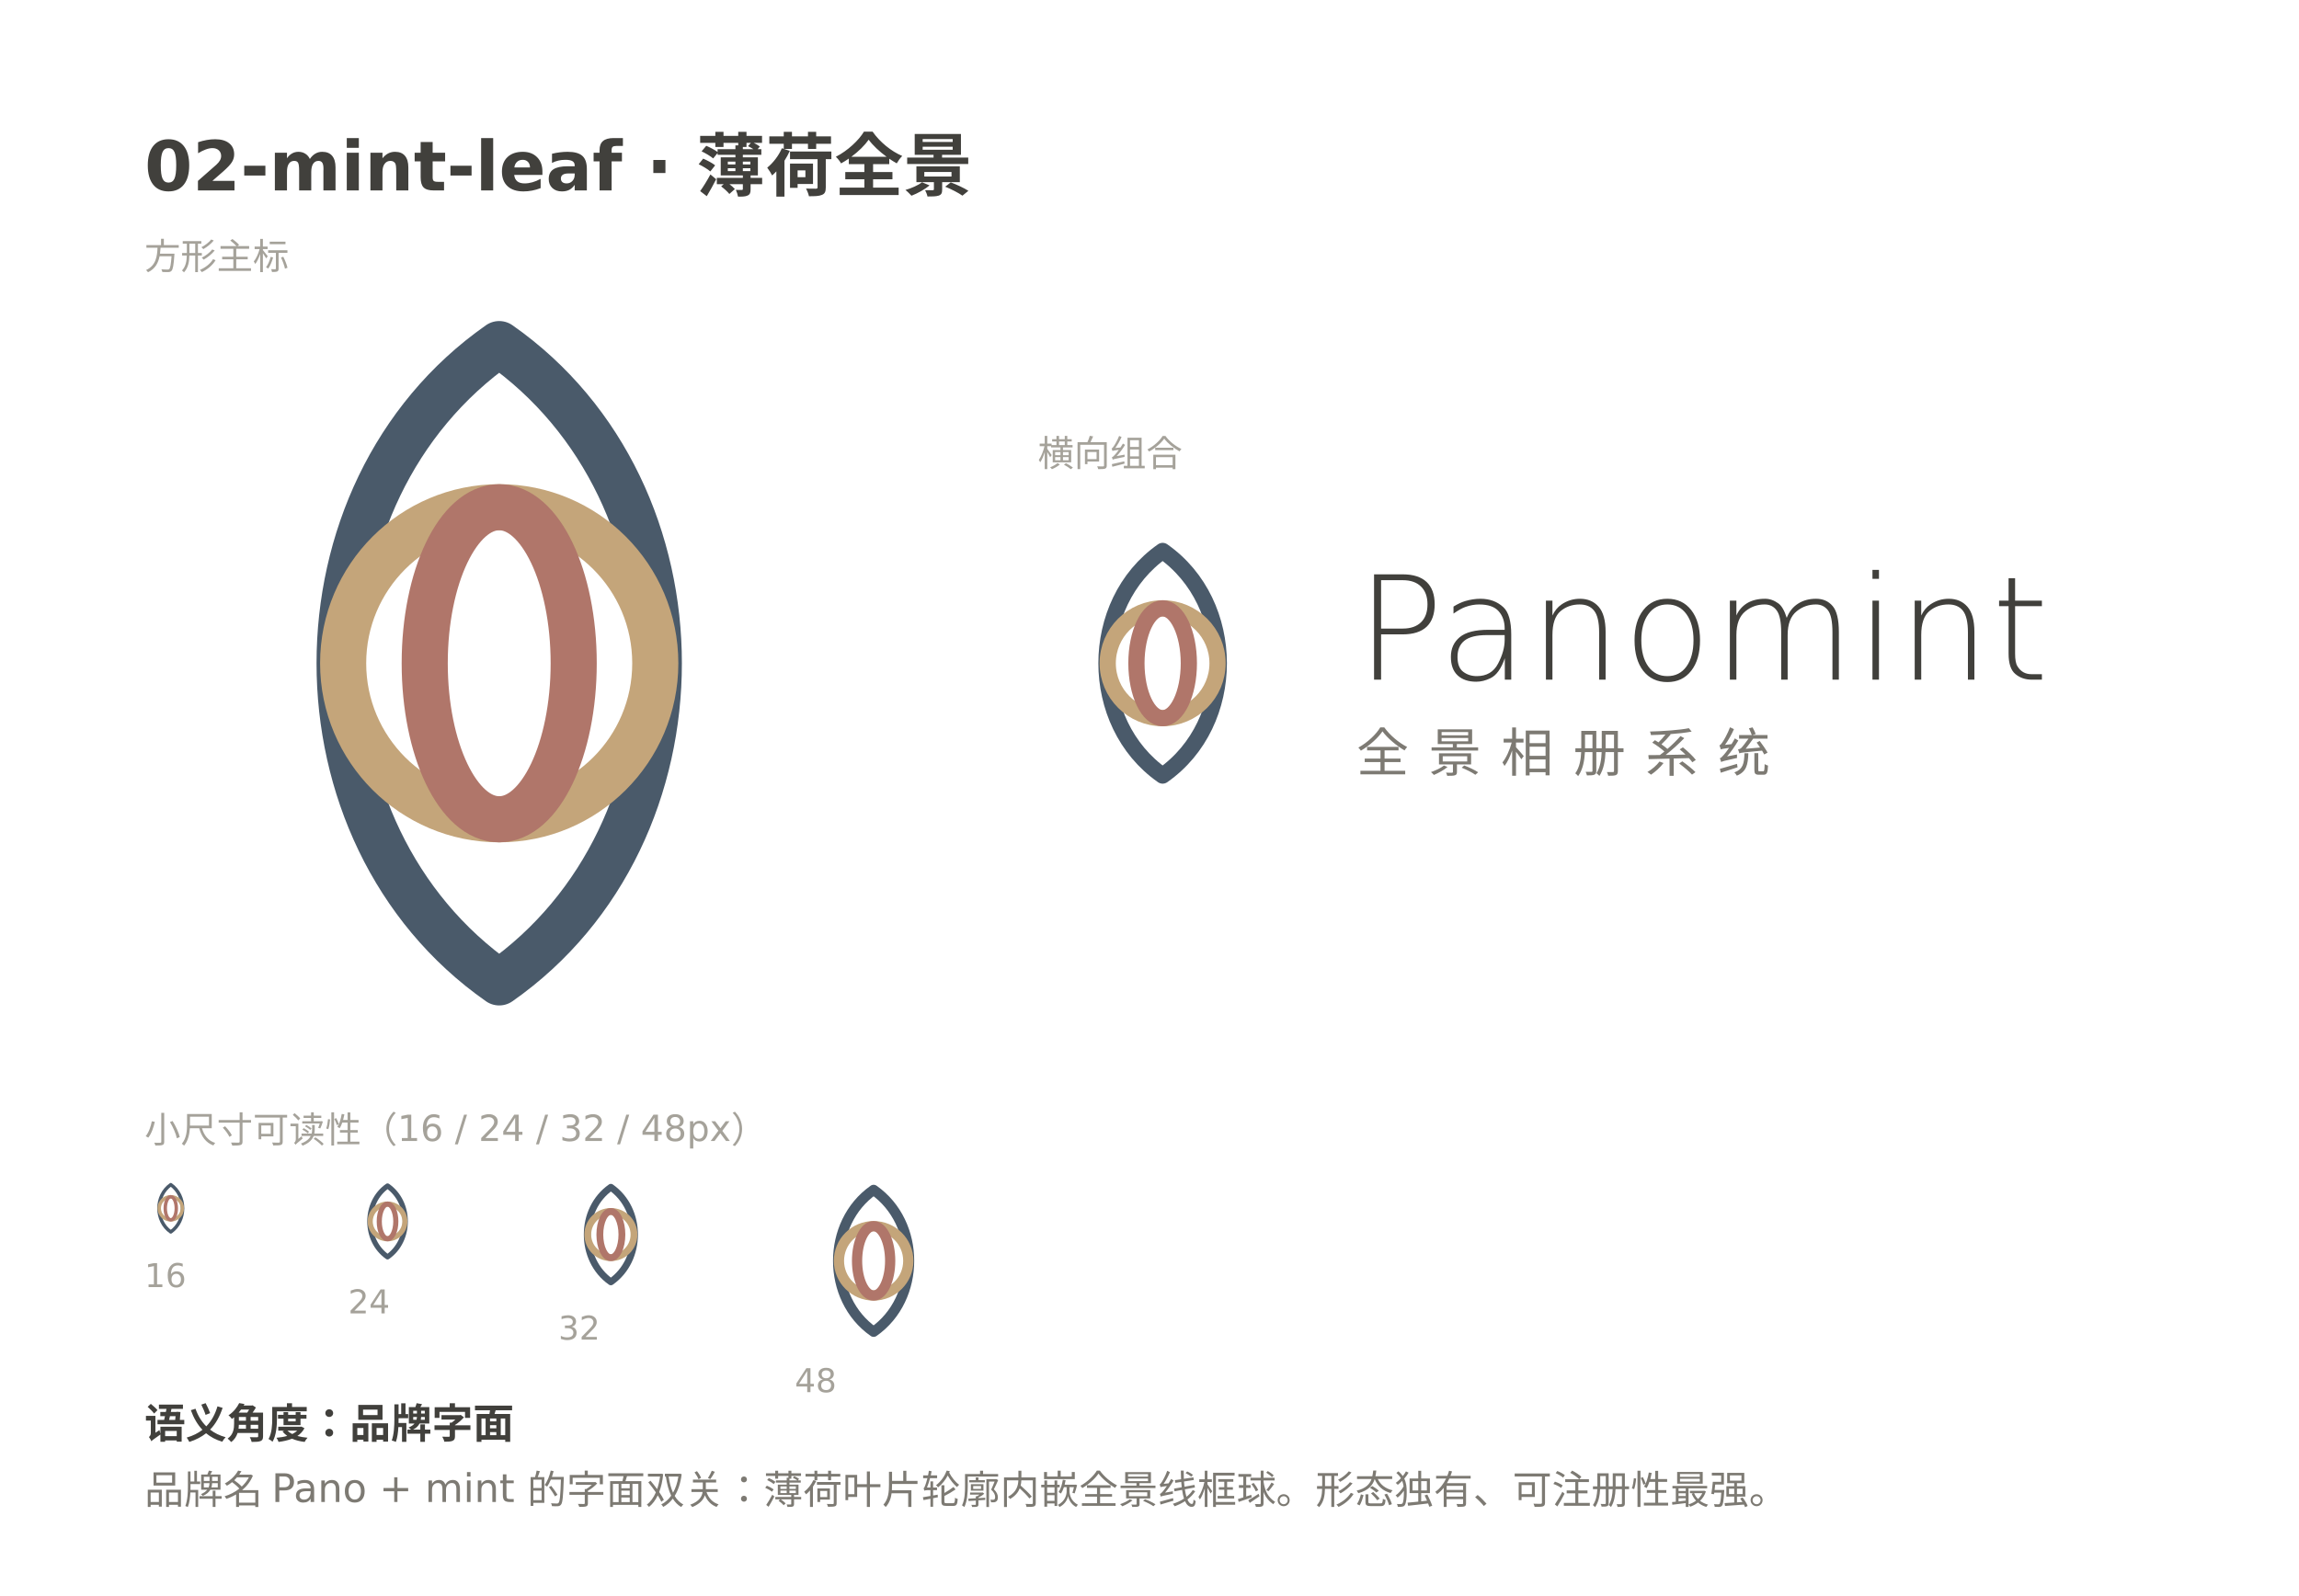
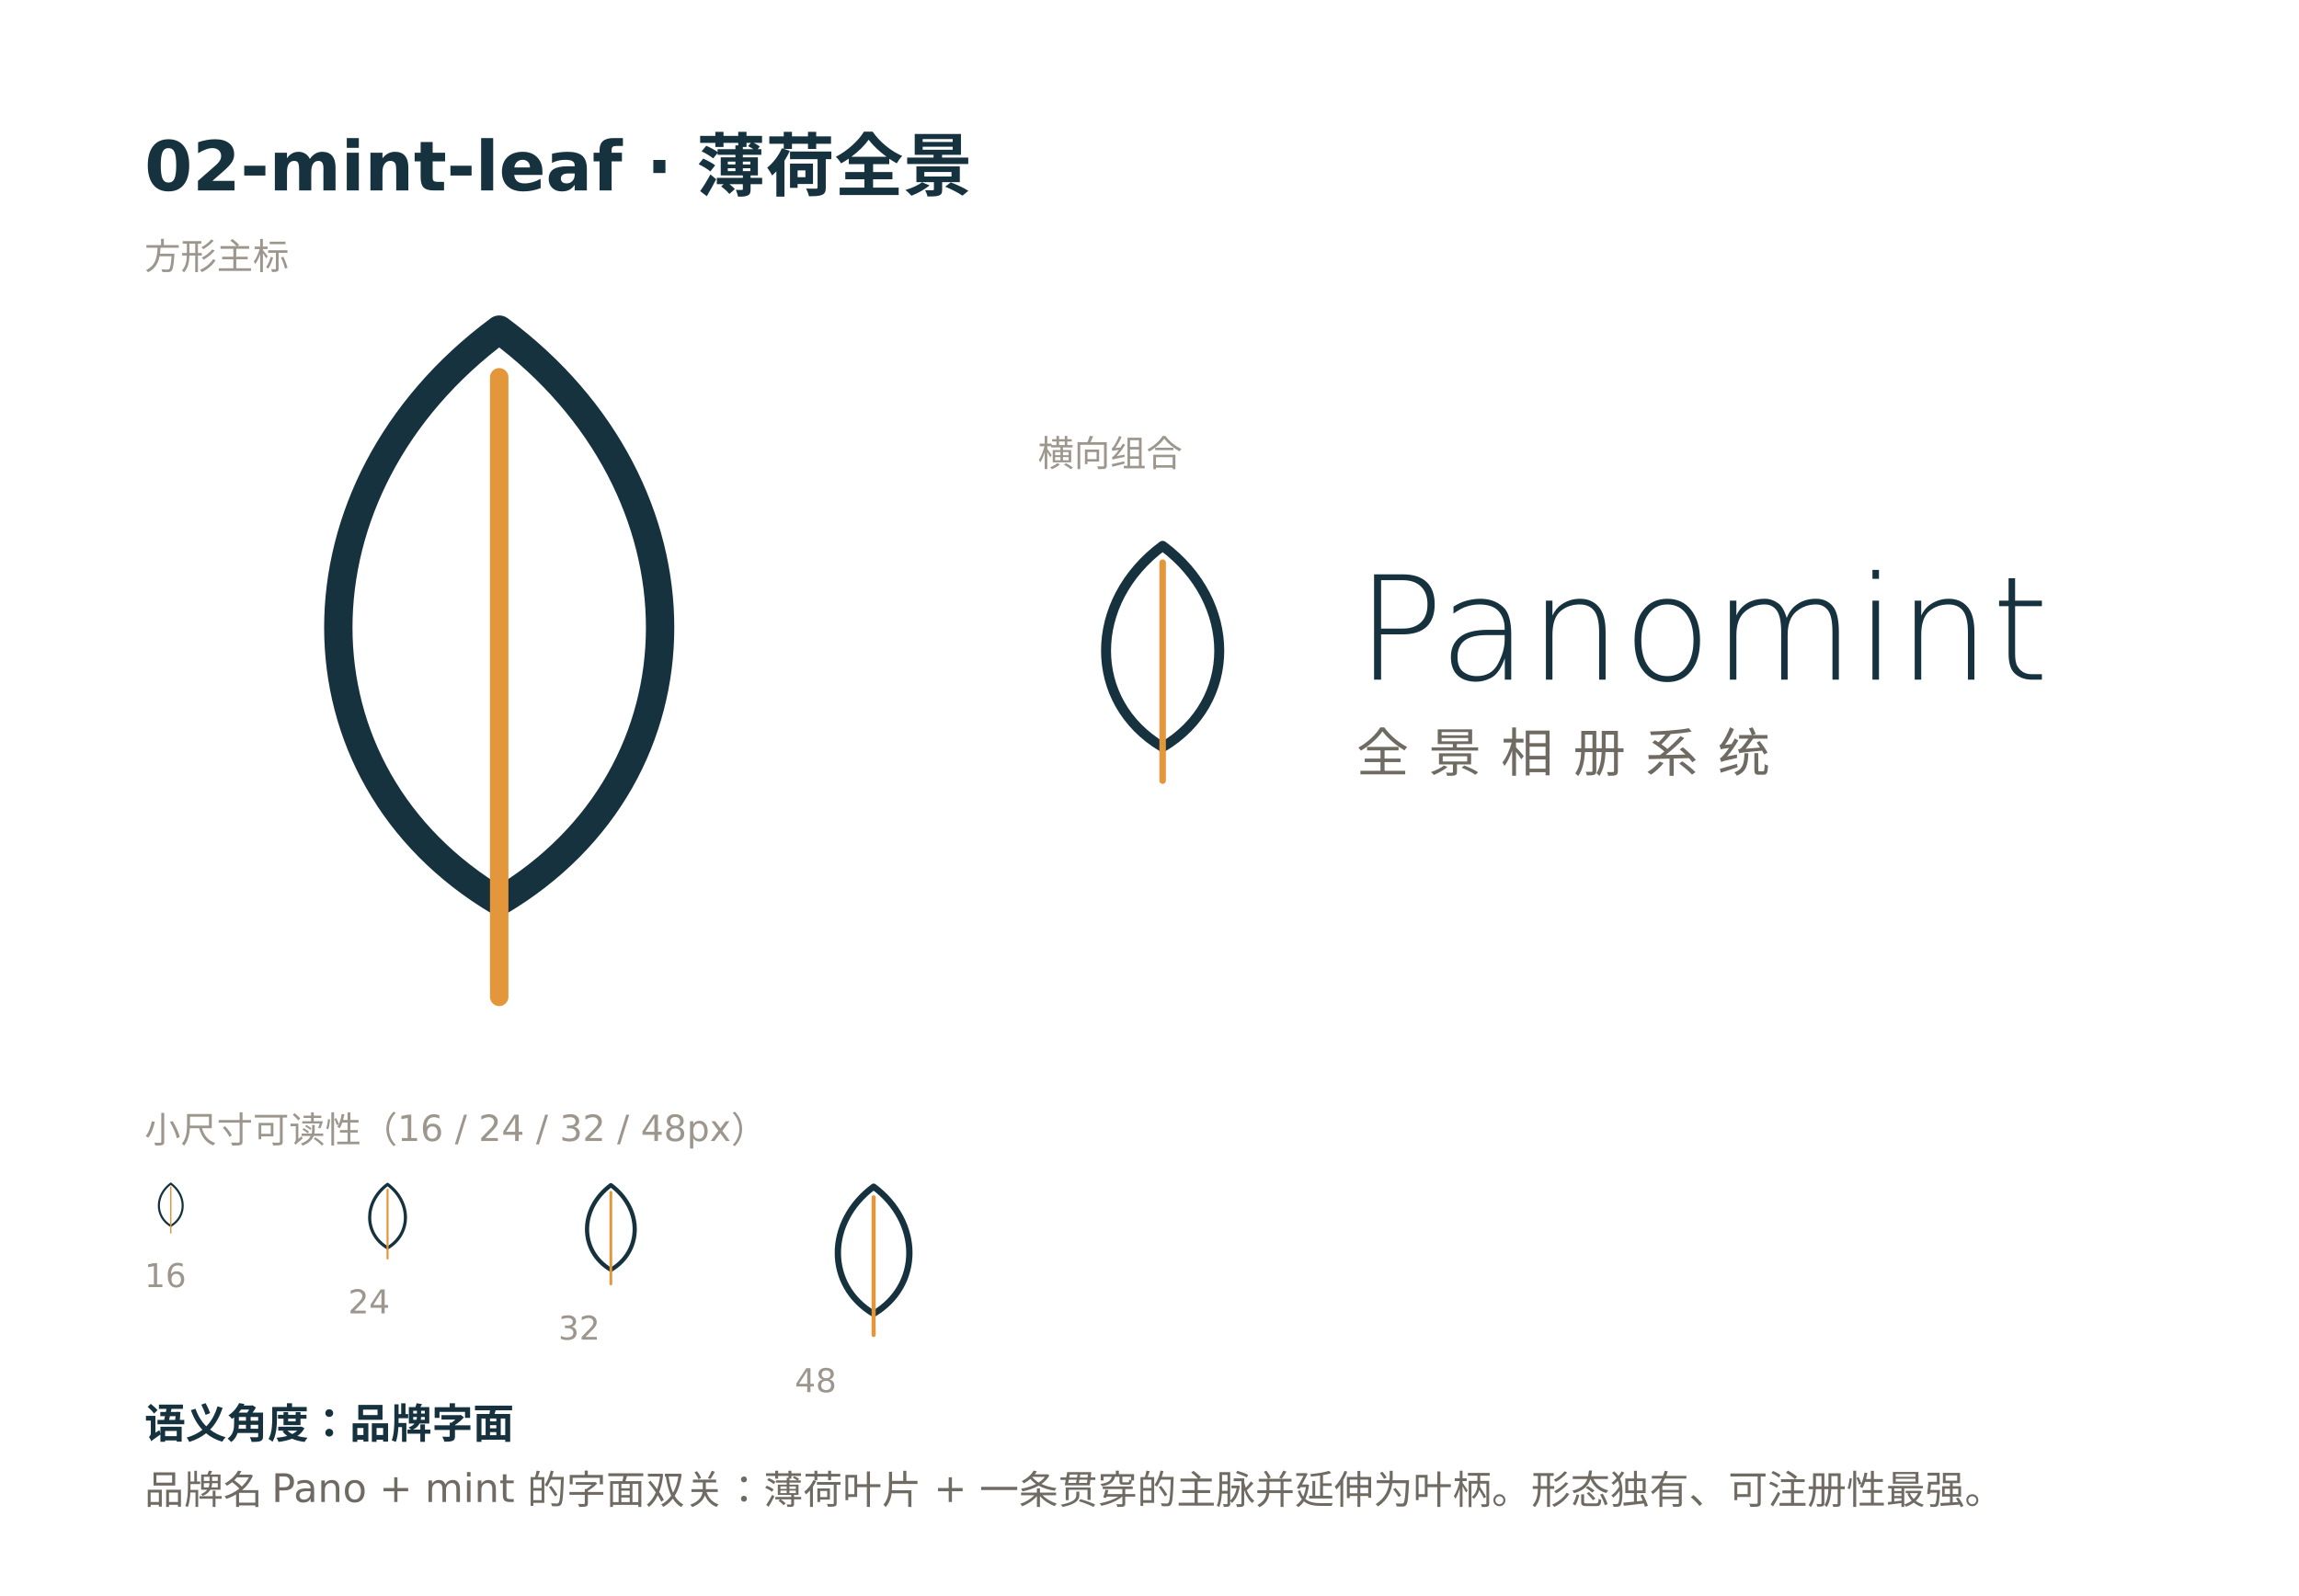
<svg xmlns="http://www.w3.org/2000/svg" width="700" height="486" viewBox="0 0 700 486">
-   <text x="44.0" y="58.0" font-family="&quot;Outfit&quot;,&quot;Segoe UI&quot;,&quot;Noto Sans SC&quot;,&quot;PingFang SC&quot;,&quot;Microsoft YaHei&quot;,&quot;DejaVu Sans&quot;,&quot;Liberation Sans&quot;,&quot;Helvetica Neue&quot;,sans-serif" font-size="21" font-weight="600" fill="#41403c" text-anchor="start">02-mint-leaf  ·  薄荷全景</text>
-   <text x="44.0" y="82.0" font-family="&quot;Outfit&quot;,&quot;Segoe UI&quot;,&quot;Noto Sans SC&quot;,&quot;PingFang SC&quot;,&quot;Microsoft YaHei&quot;,&quot;DejaVu Sans&quot;,&quot;Liberation Sans&quot;,&quot;Helvetica Neue&quot;,sans-serif" font-size="11" font-weight="400" fill="#a5a29a" text-anchor="start">方形主标</text>
+   <text x="44.0" y="58.0" font-family="&quot;Outfit&quot;,&quot;Segoe UI&quot;,&quot;Noto Sans SC&quot;,&quot;PingFang SC&quot;,&quot;Microsoft YaHei&quot;,&quot;DejaVu Sans&quot;,&quot;Liberation Sans&quot;,&quot;Helvetica Neue&quot;,sans-serif" font-size="21" font-weight="600" fill="#16323F" text-anchor="start">02-mint-leaf  ·  薄荷全景</text>
+   <text x="44.0" y="82.0" font-family="&quot;Outfit&quot;,&quot;Segoe UI&quot;,&quot;Noto Sans SC&quot;,&quot;PingFang SC&quot;,&quot;Microsoft YaHei&quot;,&quot;DejaVu Sans&quot;,&quot;Liberation Sans&quot;,&quot;Helvetica Neue&quot;,sans-serif" font-size="11" font-weight="400" fill="#9c968c" text-anchor="start">方形主标</text>
  <svg x="44" y="94" width="216" height="216" viewBox="0 0 100 100" fill="none">
-     <path d="M50 5 C80 26 80 74 50 95 C20 74 20 26 50 5 Z" fill="none" stroke="#4a5a6a" stroke-width="6.5" stroke-linecap="round" stroke-linejoin="round" />
-     <circle cx="50" cy="50" r="22" fill="none" stroke="#c4a57a" stroke-width="6.5" stroke-linecap="round" stroke-linejoin="round" />
-     <ellipse cx="50" cy="50" rx="10.5" ry="22" fill="none" stroke="#b0766a" stroke-width="6.5" stroke-linecap="round" stroke-linejoin="round" />
+     <g transform="translate(50 50) scale(1.12) translate(-50 -50)">
+       <path d="M50 8 C77 28 77 64 50 80 C23 64 23 28 50 8 Z" fill="none" stroke="#16323F" stroke-width="3.57" stroke-linecap="round" stroke-linejoin="round" />
+       <path d="M50 14 V92" fill="none" stroke="#E4963A" stroke-width="2.32" stroke-linecap="round" stroke-linejoin="round" />
+     </g>
  </svg>
-   <text x="316.0" y="142.0" font-family="&quot;Outfit&quot;,&quot;Segoe UI&quot;,&quot;Noto Sans SC&quot;,&quot;PingFang SC&quot;,&quot;Microsoft YaHei&quot;,&quot;DejaVu Sans&quot;,&quot;Liberation Sans&quot;,&quot;Helvetica Neue&quot;,sans-serif" font-size="11" font-weight="400" fill="#a5a29a" text-anchor="start">横向组合</text>
+   <text x="316.0" y="142.0" font-family="&quot;Outfit&quot;,&quot;Segoe UI&quot;,&quot;Noto Sans SC&quot;,&quot;PingFang SC&quot;,&quot;Microsoft YaHei&quot;,&quot;DejaVu Sans&quot;,&quot;Liberation Sans&quot;,&quot;Helvetica Neue&quot;,sans-serif" font-size="11" font-weight="400" fill="#9c968c" text-anchor="start">横向组合</text>
  <svg x="316" y="154" width="340" height="96" viewBox="0 0 340 96">
    <svg x="0" y="10" width="76" height="76" viewBox="0 0 100 100">
-       <path d="M50 5 C80 26 80 74 50 95 C20 74 20 26 50 5 Z" fill="none" stroke="#4a5a6a" stroke-width="6.5" stroke-linecap="round" stroke-linejoin="round" />
-       <circle cx="50" cy="50" r="22" fill="none" stroke="#c4a57a" stroke-width="6.5" stroke-linecap="round" stroke-linejoin="round" />
-       <ellipse cx="50" cy="50" rx="10.5" ry="22" fill="none" stroke="#b0766a" stroke-width="6.5" stroke-linecap="round" stroke-linejoin="round" />
+       <g transform="translate(50 50) scale(1.12) translate(-50 -50)">
+         <path d="M50 8 C77 28 77 64 50 80 C23 64 23 28 50 8 Z" fill="none" stroke="#16323F" stroke-width="3.57" stroke-linecap="round" stroke-linejoin="round" />
+         <path d="M50 14 V92" fill="none" stroke="#E4963A" stroke-width="2.32" stroke-linecap="round" stroke-linejoin="round" />
+       </g>
    </svg>
-     <text x="97.0" y="53.0" font-family="&quot;Outfit&quot;,&quot;Segoe UI&quot;,&quot;Noto Sans SC&quot;,&quot;PingFang SC&quot;,&quot;Microsoft YaHei&quot;,&quot;DejaVu Sans&quot;,&quot;Liberation Sans&quot;,&quot;Helvetica Neue&quot;,sans-serif" font-size="44" font-weight="300" fill="#41403c" text-anchor="start" letter-spacing="0.6">Panomint</text>
-     <text x="97.0" y="81.0" font-family="&quot;Outfit&quot;,&quot;Segoe UI&quot;,&quot;Noto Sans SC&quot;,&quot;PingFang SC&quot;,&quot;Microsoft YaHei&quot;,&quot;DejaVu Sans&quot;,&quot;Liberation Sans&quot;,&quot;Helvetica Neue&quot;,sans-serif" font-size="16" font-weight="300" fill="#7d7a73" text-anchor="start" letter-spacing="6">全景相册系统</text>
+     <text x="97.0" y="53.0" font-family="&quot;Outfit&quot;,&quot;Segoe UI&quot;,&quot;Noto Sans SC&quot;,&quot;PingFang SC&quot;,&quot;Microsoft YaHei&quot;,&quot;DejaVu Sans&quot;,&quot;Liberation Sans&quot;,&quot;Helvetica Neue&quot;,sans-serif" font-size="44" font-weight="300" fill="#16323F" text-anchor="start" letter-spacing="0.6">Panomint</text>
+     <text x="97.0" y="81.0" font-family="&quot;Outfit&quot;,&quot;Segoe UI&quot;,&quot;Noto Sans SC&quot;,&quot;PingFang SC&quot;,&quot;Microsoft YaHei&quot;,&quot;DejaVu Sans&quot;,&quot;Liberation Sans&quot;,&quot;Helvetica Neue&quot;,sans-serif" font-size="16" font-weight="300" fill="#6f6a62" text-anchor="start" letter-spacing="6">全景相册系统</text>
  </svg>
-   <text x="44.0" y="348.0" font-family="&quot;Outfit&quot;,&quot;Segoe UI&quot;,&quot;Noto Sans SC&quot;,&quot;PingFang SC&quot;,&quot;Microsoft YaHei&quot;,&quot;DejaVu Sans&quot;,&quot;Liberation Sans&quot;,&quot;Helvetica Neue&quot;,sans-serif" font-size="11" font-weight="400" fill="#a5a29a" text-anchor="start">小尺寸可读性（16 / 24 / 32 / 48px）</text>
+   <text x="44.0" y="348.0" font-family="&quot;Outfit&quot;,&quot;Segoe UI&quot;,&quot;Noto Sans SC&quot;,&quot;PingFang SC&quot;,&quot;Microsoft YaHei&quot;,&quot;DejaVu Sans&quot;,&quot;Liberation Sans&quot;,&quot;Helvetica Neue&quot;,sans-serif" font-size="11" font-weight="400" fill="#9c968c" text-anchor="start">小尺寸可读性（16 / 24 / 32 / 48px）</text>
  <svg x="44" y="360" width="16" height="16" viewBox="0 0 100 100" fill="none">
-     <path d="M50 5 C80 26 80 74 50 95 C20 74 20 26 50 5 Z" fill="none" stroke="#4a5a6a" stroke-width="6.5" stroke-linecap="round" stroke-linejoin="round" />
-     <circle cx="50" cy="50" r="22" fill="none" stroke="#c4a57a" stroke-width="6.5" stroke-linecap="round" stroke-linejoin="round" />
-     <ellipse cx="50" cy="50" rx="10.5" ry="22" fill="none" stroke="#b0766a" stroke-width="6.5" stroke-linecap="round" stroke-linejoin="round" />
+     <g transform="translate(50 50) scale(1.12) translate(-50 -50)">
+       <path d="M50 8 C77 28 77 64 50 80 C23 64 23 28 50 8 Z" fill="none" stroke="#16323F" stroke-width="3.57" stroke-linecap="round" stroke-linejoin="round" />
+       <path d="M50 14 V92" fill="none" stroke="#E4963A" stroke-width="2.32" stroke-linecap="round" stroke-linejoin="round" />
+     </g>
  </svg>
-   <text x="44.0" y="392.0" font-family="&quot;Outfit&quot;,&quot;Segoe UI&quot;,&quot;Noto Sans SC&quot;,&quot;PingFang SC&quot;,&quot;Microsoft YaHei&quot;,&quot;DejaVu Sans&quot;,&quot;Liberation Sans&quot;,&quot;Helvetica Neue&quot;,sans-serif" font-size="10" font-weight="400" fill="#a5a29a" text-anchor="start">16</text>
+   <text x="44.0" y="392.0" font-family="&quot;Outfit&quot;,&quot;Segoe UI&quot;,&quot;Noto Sans SC&quot;,&quot;PingFang SC&quot;,&quot;Microsoft YaHei&quot;,&quot;DejaVu Sans&quot;,&quot;Liberation Sans&quot;,&quot;Helvetica Neue&quot;,sans-serif" font-size="10" font-weight="400" fill="#9c968c" text-anchor="start">16</text>
  <svg x="106" y="360" width="24" height="24" viewBox="0 0 100 100" fill="none">
-     <path d="M50 5 C80 26 80 74 50 95 C20 74 20 26 50 5 Z" fill="none" stroke="#4a5a6a" stroke-width="6.5" stroke-linecap="round" stroke-linejoin="round" />
-     <circle cx="50" cy="50" r="22" fill="none" stroke="#c4a57a" stroke-width="6.5" stroke-linecap="round" stroke-linejoin="round" />
-     <ellipse cx="50" cy="50" rx="10.5" ry="22" fill="none" stroke="#b0766a" stroke-width="6.5" stroke-linecap="round" stroke-linejoin="round" />
+     <g transform="translate(50 50) scale(1.12) translate(-50 -50)">
+       <path d="M50 8 C77 28 77 64 50 80 C23 64 23 28 50 8 Z" fill="none" stroke="#16323F" stroke-width="3.57" stroke-linecap="round" stroke-linejoin="round" />
+       <path d="M50 14 V92" fill="none" stroke="#E4963A" stroke-width="2.32" stroke-linecap="round" stroke-linejoin="round" />
+     </g>
  </svg>
-   <text x="106.0" y="400.0" font-family="&quot;Outfit&quot;,&quot;Segoe UI&quot;,&quot;Noto Sans SC&quot;,&quot;PingFang SC&quot;,&quot;Microsoft YaHei&quot;,&quot;DejaVu Sans&quot;,&quot;Liberation Sans&quot;,&quot;Helvetica Neue&quot;,sans-serif" font-size="10" font-weight="400" fill="#a5a29a" text-anchor="start">24</text>
+   <text x="106.0" y="400.0" font-family="&quot;Outfit&quot;,&quot;Segoe UI&quot;,&quot;Noto Sans SC&quot;,&quot;PingFang SC&quot;,&quot;Microsoft YaHei&quot;,&quot;DejaVu Sans&quot;,&quot;Liberation Sans&quot;,&quot;Helvetica Neue&quot;,sans-serif" font-size="10" font-weight="400" fill="#9c968c" text-anchor="start">24</text>
  <svg x="170" y="360" width="32" height="32" viewBox="0 0 100 100" fill="none">
-     <path d="M50 5 C80 26 80 74 50 95 C20 74 20 26 50 5 Z" fill="none" stroke="#4a5a6a" stroke-width="6.5" stroke-linecap="round" stroke-linejoin="round" />
-     <circle cx="50" cy="50" r="22" fill="none" stroke="#c4a57a" stroke-width="6.5" stroke-linecap="round" stroke-linejoin="round" />
-     <ellipse cx="50" cy="50" rx="10.5" ry="22" fill="none" stroke="#b0766a" stroke-width="6.5" stroke-linecap="round" stroke-linejoin="round" />
+     <g transform="translate(50 50) scale(1.12) translate(-50 -50)">
+       <path d="M50 8 C77 28 77 64 50 80 C23 64 23 28 50 8 Z" fill="none" stroke="#16323F" stroke-width="3.57" stroke-linecap="round" stroke-linejoin="round" />
+       <path d="M50 14 V92" fill="none" stroke="#E4963A" stroke-width="2.32" stroke-linecap="round" stroke-linejoin="round" />
+     </g>
  </svg>
-   <text x="170.0" y="408.0" font-family="&quot;Outfit&quot;,&quot;Segoe UI&quot;,&quot;Noto Sans SC&quot;,&quot;PingFang SC&quot;,&quot;Microsoft YaHei&quot;,&quot;DejaVu Sans&quot;,&quot;Liberation Sans&quot;,&quot;Helvetica Neue&quot;,sans-serif" font-size="10" font-weight="400" fill="#a5a29a" text-anchor="start">32</text>
+   <text x="170.0" y="408.0" font-family="&quot;Outfit&quot;,&quot;Segoe UI&quot;,&quot;Noto Sans SC&quot;,&quot;PingFang SC&quot;,&quot;Microsoft YaHei&quot;,&quot;DejaVu Sans&quot;,&quot;Liberation Sans&quot;,&quot;Helvetica Neue&quot;,sans-serif" font-size="10" font-weight="400" fill="#9c968c" text-anchor="start">32</text>
  <svg x="242" y="360" width="48" height="48" viewBox="0 0 100 100" fill="none">
-     <path d="M50 5 C80 26 80 74 50 95 C20 74 20 26 50 5 Z" fill="none" stroke="#4a5a6a" stroke-width="6.5" stroke-linecap="round" stroke-linejoin="round" />
-     <circle cx="50" cy="50" r="22" fill="none" stroke="#c4a57a" stroke-width="6.5" stroke-linecap="round" stroke-linejoin="round" />
-     <ellipse cx="50" cy="50" rx="10.5" ry="22" fill="none" stroke="#b0766a" stroke-width="6.5" stroke-linecap="round" stroke-linejoin="round" />
+     <g transform="translate(50 50) scale(1.12) translate(-50 -50)">
+       <path d="M50 8 C77 28 77 64 50 80 C23 64 23 28 50 8 Z" fill="none" stroke="#16323F" stroke-width="3.57" stroke-linecap="round" stroke-linejoin="round" />
+       <path d="M50 14 V92" fill="none" stroke="#E4963A" stroke-width="2.32" stroke-linecap="round" stroke-linejoin="round" />
+     </g>
  </svg>
-   <text x="242.0" y="424.0" font-family="&quot;Outfit&quot;,&quot;Segoe UI&quot;,&quot;Noto Sans SC&quot;,&quot;PingFang SC&quot;,&quot;Microsoft YaHei&quot;,&quot;DejaVu Sans&quot;,&quot;Liberation Sans&quot;,&quot;Helvetica Neue&quot;,sans-serif" font-size="10" font-weight="400" fill="#a5a29a" text-anchor="start">48</text>
-   <text x="44.0" y="438.0" font-family="&quot;Outfit&quot;,&quot;Segoe UI&quot;,&quot;Noto Sans SC&quot;,&quot;PingFang SC&quot;,&quot;Microsoft YaHei&quot;,&quot;DejaVu Sans&quot;,&quot;Liberation Sans&quot;,&quot;Helvetica Neue&quot;,sans-serif" font-size="12.5" font-weight="600" fill="#41403c" text-anchor="start">语义角度：品牌字面</text>
-   <text x="44.0" y="458.0" font-family="&quot;Outfit&quot;,&quot;Segoe UI&quot;,&quot;Noto Sans SC&quot;,&quot;PingFang SC&quot;,&quot;Microsoft YaHei&quot;,&quot;DejaVu Sans&quot;,&quot;Liberation Sans&quot;,&quot;Helvetica Neue&quot;,sans-serif" font-size="12" font-weight="400" fill="#7d7a73" text-anchor="start">品牌名 Pano + mint 的字面双关：薄荷叶片轮廓内嵌全景线框球。形态独有、可注册性最强。</text>
-   <text x="44.0" y="475.0" font-family="&quot;Outfit&quot;,&quot;Segoe UI&quot;,&quot;Noto Sans SC&quot;,&quot;PingFang SC&quot;,&quot;Microsoft YaHei&quot;,&quot;DejaVu Sans&quot;,&quot;Liberation Sans&quot;,&quot;Helvetica Neue&quot;,sans-serif" font-size="12" font-weight="400" fill="#7d7a73" text-anchor="start" />
+   <text x="242.0" y="424.0" font-family="&quot;Outfit&quot;,&quot;Segoe UI&quot;,&quot;Noto Sans SC&quot;,&quot;PingFang SC&quot;,&quot;Microsoft YaHei&quot;,&quot;DejaVu Sans&quot;,&quot;Liberation Sans&quot;,&quot;Helvetica Neue&quot;,sans-serif" font-size="10" font-weight="400" fill="#9c968c" text-anchor="start">48</text>
+   <text x="44.0" y="438.0" font-family="&quot;Outfit&quot;,&quot;Segoe UI&quot;,&quot;Noto Sans SC&quot;,&quot;PingFang SC&quot;,&quot;Microsoft YaHei&quot;,&quot;DejaVu Sans&quot;,&quot;Liberation Sans&quot;,&quot;Helvetica Neue&quot;,sans-serif" font-size="12.5" font-weight="600" fill="#16323F" text-anchor="start">语义角度：品牌字面</text>
+   <text x="44.0" y="458.0" font-family="&quot;Outfit&quot;,&quot;Segoe UI&quot;,&quot;Noto Sans SC&quot;,&quot;PingFang SC&quot;,&quot;Microsoft YaHei&quot;,&quot;DejaVu Sans&quot;,&quot;Liberation Sans&quot;,&quot;Helvetica Neue&quot;,sans-serif" font-size="12" font-weight="400" fill="#6f6a62" text-anchor="start">品牌名 Pano + mint 的字面双关：薄荷叶片 + 一条贯穿的主脉并延伸为叶柄。形态独有、可注册性最强。</text>
+   <text x="44.0" y="475.0" font-family="&quot;Outfit&quot;,&quot;Segoe UI&quot;,&quot;Noto Sans SC&quot;,&quot;PingFang SC&quot;,&quot;Microsoft YaHei&quot;,&quot;DejaVu Sans&quot;,&quot;Liberation Sans&quot;,&quot;Helvetica Neue&quot;,sans-serif" font-size="12" font-weight="400" fill="#6f6a62" text-anchor="start" />
</svg>
